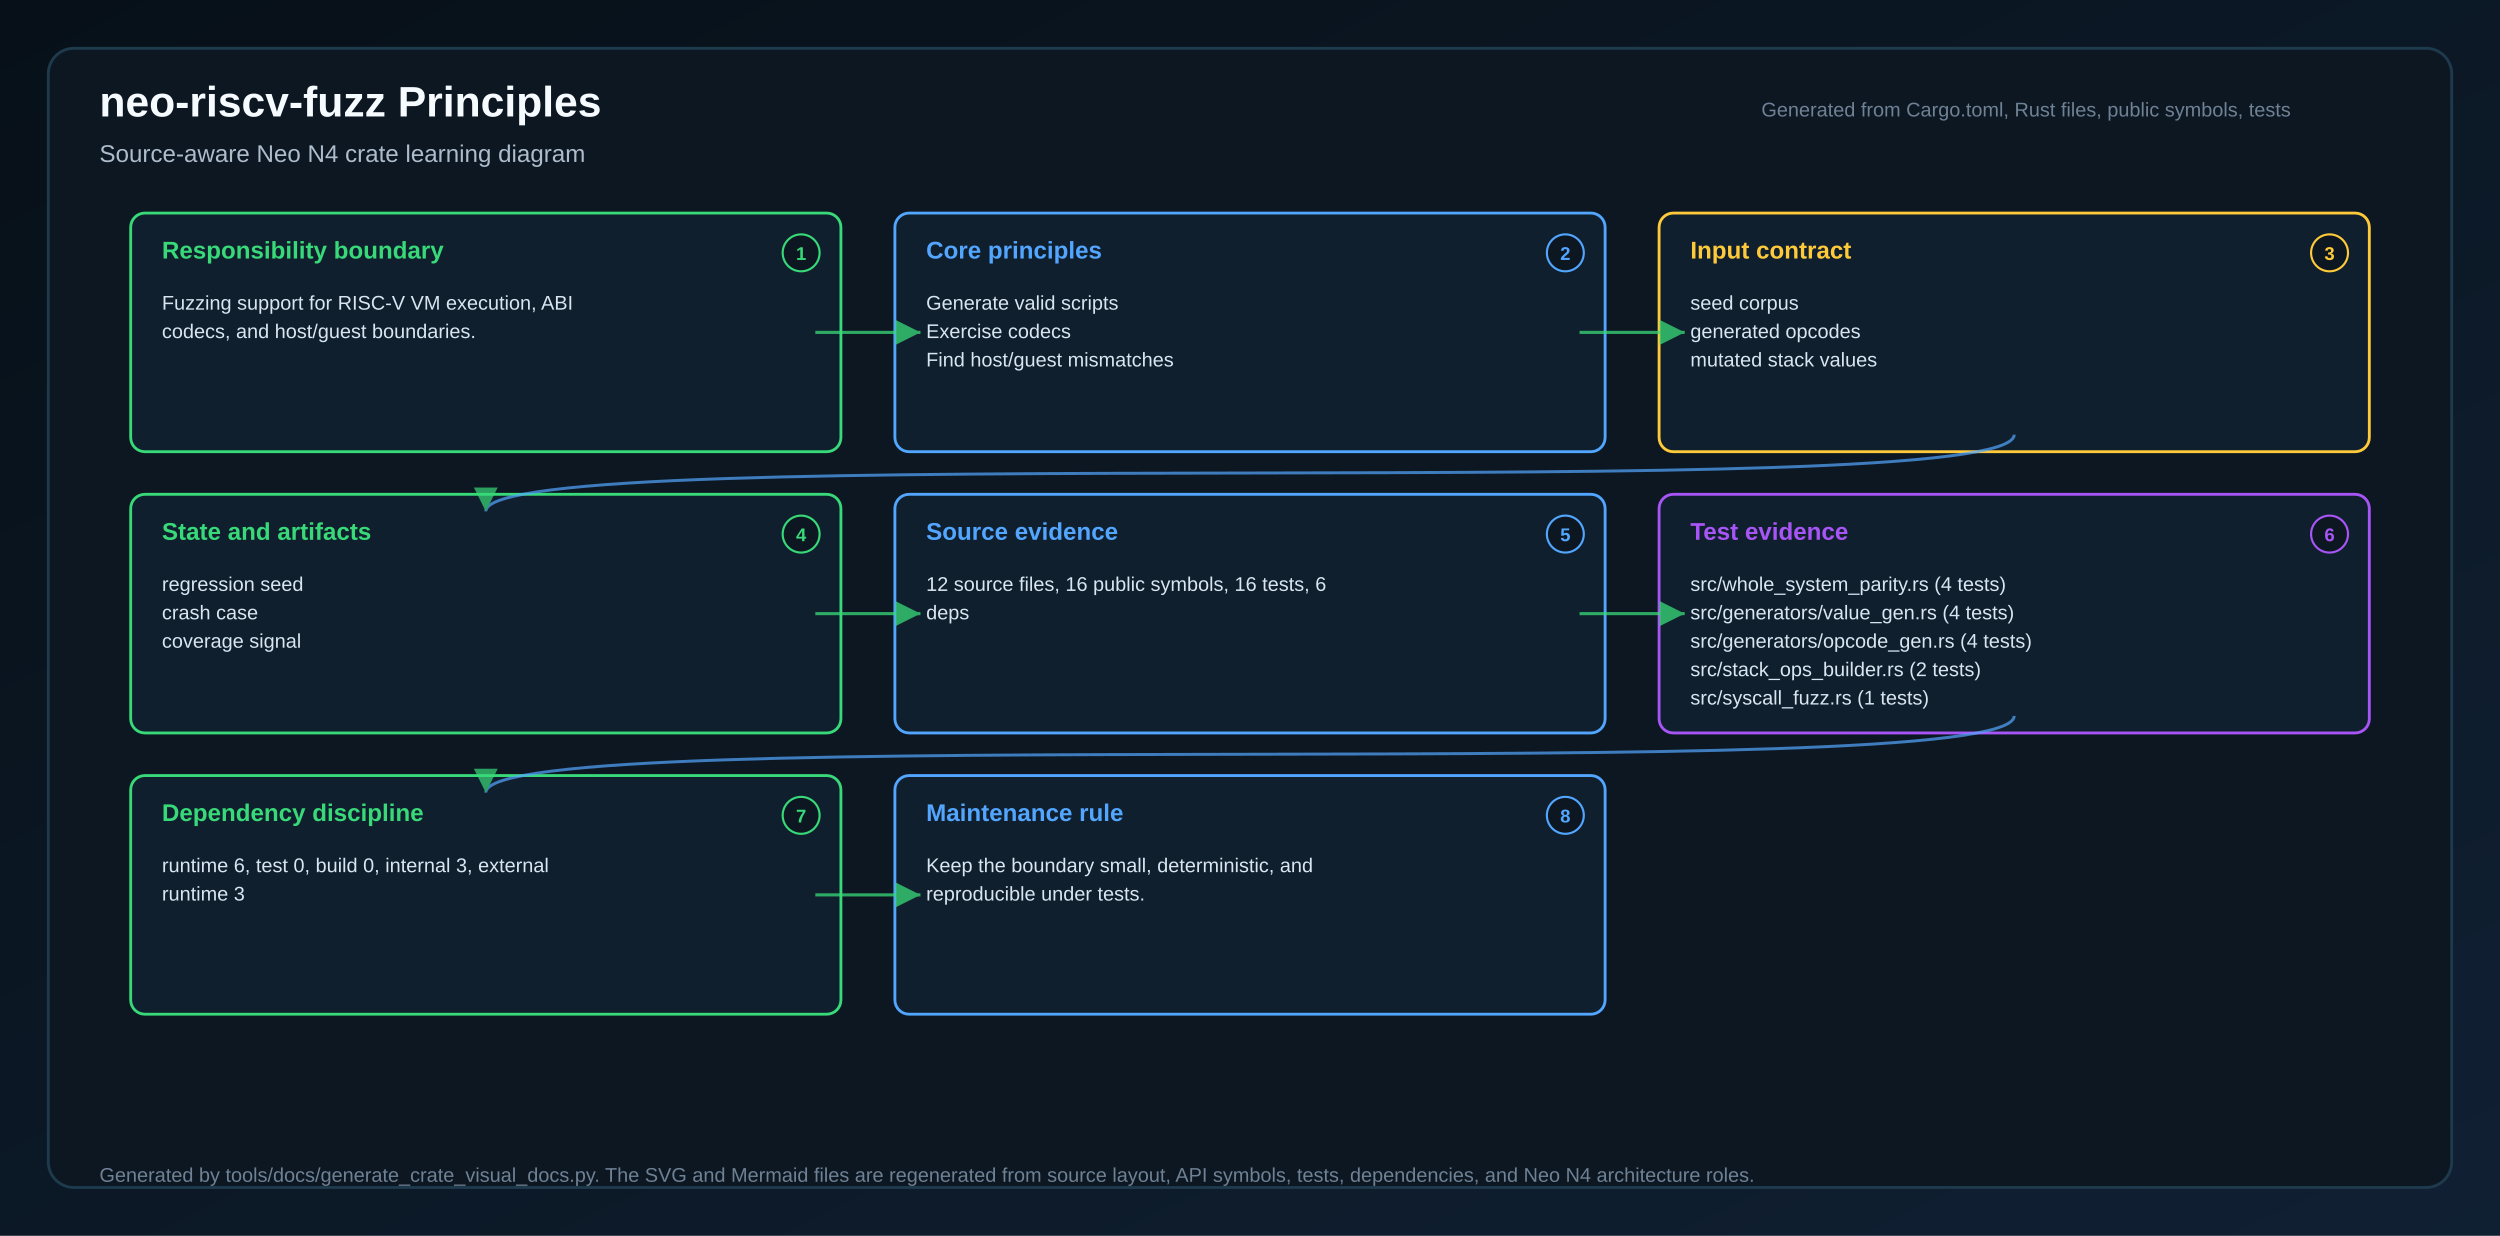
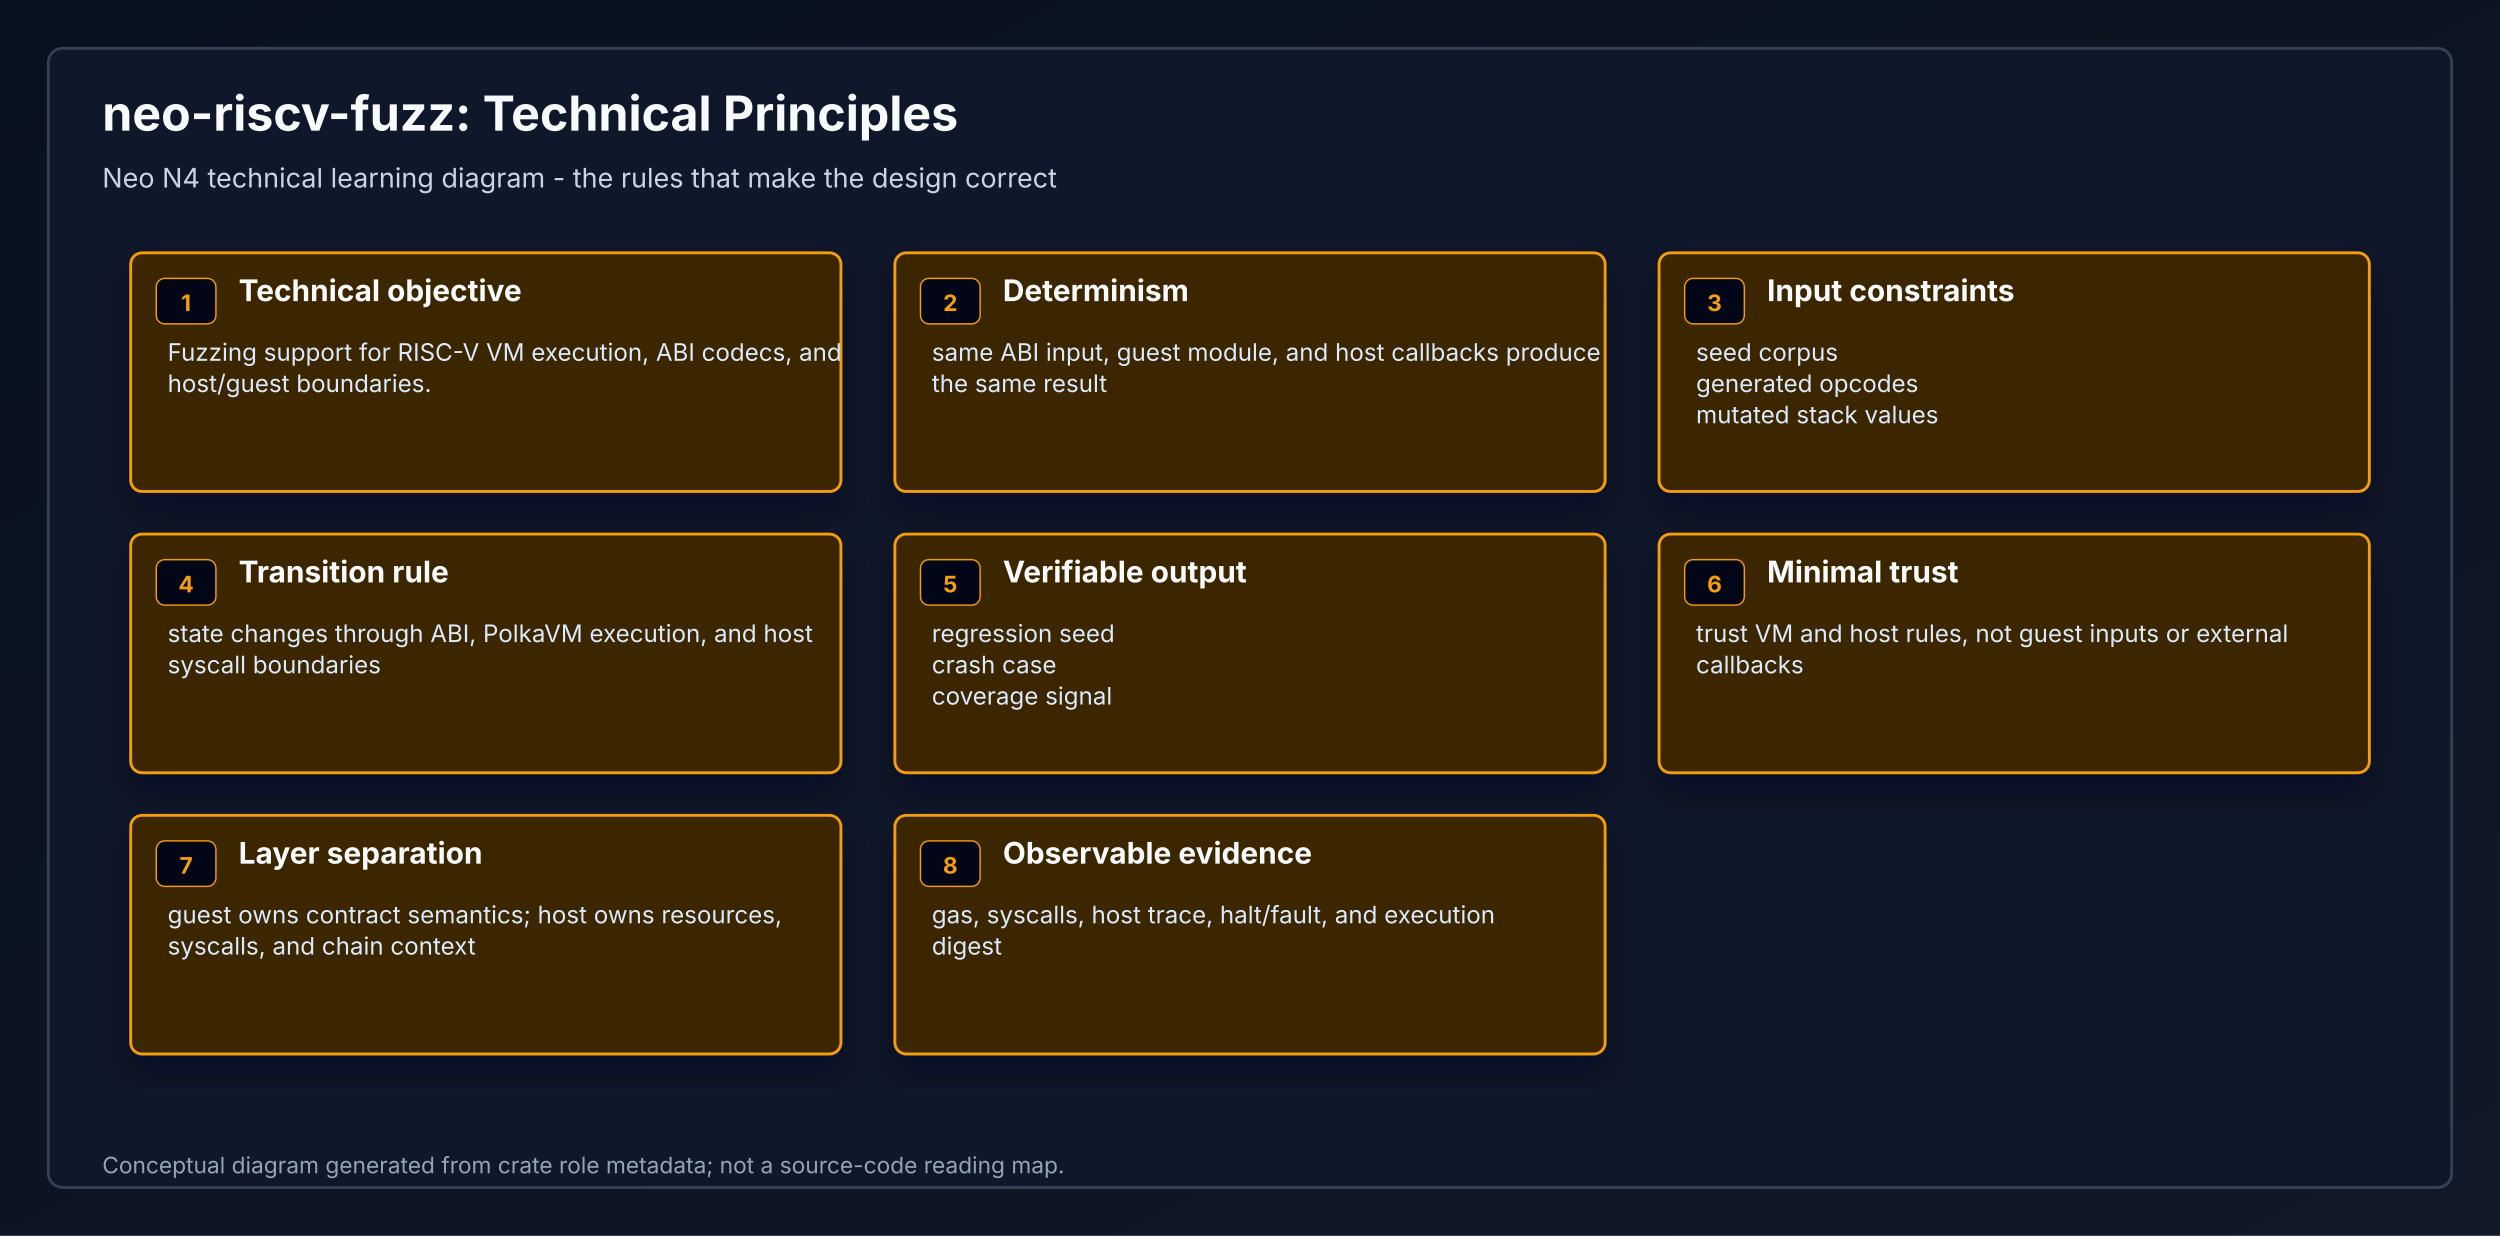
- <svg xmlns="http://www.w3.org/2000/svg" width="1760" height="870" viewBox="0 0 1760 870" role="img" aria-label="neo-riscv-fuzz Principles">
+ <svg xmlns="http://www.w3.org/2000/svg" width="1760" height="870" viewBox="0 0 1760 870" role="img" aria-label="neo-riscv-fuzz Technical Principles">
  <defs>
-     <linearGradient id="bg" x1="0" x2="1" y1="0" y2="1">
-       <stop offset="0" stop-color="#071018" />
-       <stop offset="1" stop-color="#102033" />
+     <linearGradient id="bg" x1="0" y1="0" x2="1" y2="1">
+       <stop offset="0%" stop-color="#08111f" />
+       <stop offset="100%" stop-color="#111827" />
    </linearGradient>
-     <marker id="arrow" markerWidth="12" markerHeight="12" refX="10" refY="6" orient="auto">
-       <path d="M2,2 L10,6 L2,10 Z" fill="#38d978" />
-     </marker>
+     <filter id="shadow" x="-15%" y="-15%" width="130%" height="130%">
+       <feDropShadow dx="0" dy="14" stdDeviation="12" flood-color="#020617" flood-opacity="0.42" />
+     </filter>
  </defs>
-   <rect x="0" y="0" width="1760" height="870" fill="url(#bg)" />
-   <rect x="34" y="34" width="1692" height="802" rx="18" fill="#0c1722" stroke="#1e3a4d" stroke-width="2" />
-   <text x="70" y="82" fill="#f6fbff" font-size="30" font-family="Segoe UI, Arial, sans-serif" font-weight="700">neo-riscv-fuzz Principles</text>
-   <text x="70" y="114" fill="#aebdcc" font-size="17" font-family="Segoe UI, Arial, sans-serif">Source-aware Neo N4 crate learning diagram</text>
-   <text x="1240" y="82" fill="#6f8194" font-size="14" font-family="Segoe UI, Arial, sans-serif">Generated from Cargo.toml, Rust files, public symbols, tests</text>
-   <rect x="92" y="150" width="500" height="168" rx="10" fill="#101f2d" stroke="#38d978" stroke-width="2" />
-   <circle cx="564" cy="178" r="13" fill="#0c1722" stroke="#38d978" stroke-width="1.5" />
-   <text x="564" y="183" text-anchor="middle" fill="#38d978" font-size="13" font-family="Segoe UI, Arial, sans-serif" font-weight="700">1</text>
-   <text x="114" y="182" fill="#38d978" font-size="17" font-family="Segoe UI, Arial, sans-serif" font-weight="700">Responsibility boundary</text>
-   <text x="114" y="218" fill="#d9e6f2" font-size="14" font-family="Segoe UI, Arial, sans-serif">Fuzzing support for RISC-V VM execution, ABI</text>
-   <text x="114" y="238" fill="#d9e6f2" font-size="14" font-family="Segoe UI, Arial, sans-serif">codecs, and host/guest boundaries.</text>
-   <rect x="630" y="150" width="500" height="168" rx="10" fill="#101f2d" stroke="#52a6ff" stroke-width="2" />
-   <circle cx="1102" cy="178" r="13" fill="#0c1722" stroke="#52a6ff" stroke-width="1.5" />
-   <text x="1102" y="183" text-anchor="middle" fill="#52a6ff" font-size="13" font-family="Segoe UI, Arial, sans-serif" font-weight="700">2</text>
-   <text x="652" y="182" fill="#52a6ff" font-size="17" font-family="Segoe UI, Arial, sans-serif" font-weight="700">Core principles</text>
-   <text x="652" y="218" fill="#d9e6f2" font-size="14" font-family="Segoe UI, Arial, sans-serif">Generate valid scripts</text>
-   <text x="652" y="238" fill="#d9e6f2" font-size="14" font-family="Segoe UI, Arial, sans-serif">Exercise codecs</text>
-   <text x="652" y="258" fill="#d9e6f2" font-size="14" font-family="Segoe UI, Arial, sans-serif">Find host/guest mismatches</text>
-   <rect x="1168" y="150" width="500" height="168" rx="10" fill="#101f2d" stroke="#ffca3a" stroke-width="2" />
-   <circle cx="1640" cy="178" r="13" fill="#0c1722" stroke="#ffca3a" stroke-width="1.5" />
-   <text x="1640" y="183" text-anchor="middle" fill="#ffca3a" font-size="13" font-family="Segoe UI, Arial, sans-serif" font-weight="700">3</text>
-   <text x="1190" y="182" fill="#ffca3a" font-size="17" font-family="Segoe UI, Arial, sans-serif" font-weight="700">Input contract</text>
-   <text x="1190" y="218" fill="#d9e6f2" font-size="14" font-family="Segoe UI, Arial, sans-serif">seed corpus</text>
-   <text x="1190" y="238" fill="#d9e6f2" font-size="14" font-family="Segoe UI, Arial, sans-serif">generated opcodes</text>
-   <text x="1190" y="258" fill="#d9e6f2" font-size="14" font-family="Segoe UI, Arial, sans-serif">mutated stack values</text>
-   <rect x="92" y="348" width="500" height="168" rx="10" fill="#101f2d" stroke="#38d978" stroke-width="2" />
-   <circle cx="564" cy="376" r="13" fill="#0c1722" stroke="#38d978" stroke-width="1.5" />
-   <text x="564" y="381" text-anchor="middle" fill="#38d978" font-size="13" font-family="Segoe UI, Arial, sans-serif" font-weight="700">4</text>
-   <text x="114" y="380" fill="#38d978" font-size="17" font-family="Segoe UI, Arial, sans-serif" font-weight="700">State and artifacts</text>
-   <text x="114" y="416" fill="#d9e6f2" font-size="14" font-family="Segoe UI, Arial, sans-serif">regression seed</text>
-   <text x="114" y="436" fill="#d9e6f2" font-size="14" font-family="Segoe UI, Arial, sans-serif">crash case</text>
-   <text x="114" y="456" fill="#d9e6f2" font-size="14" font-family="Segoe UI, Arial, sans-serif">coverage signal</text>
-   <rect x="630" y="348" width="500" height="168" rx="10" fill="#101f2d" stroke="#52a6ff" stroke-width="2" />
-   <circle cx="1102" cy="376" r="13" fill="#0c1722" stroke="#52a6ff" stroke-width="1.5" />
-   <text x="1102" y="381" text-anchor="middle" fill="#52a6ff" font-size="13" font-family="Segoe UI, Arial, sans-serif" font-weight="700">5</text>
-   <text x="652" y="380" fill="#52a6ff" font-size="17" font-family="Segoe UI, Arial, sans-serif" font-weight="700">Source evidence</text>
-   <text x="652" y="416" fill="#d9e6f2" font-size="14" font-family="Segoe UI, Arial, sans-serif">12 source files, 16 public symbols, 16 tests, 6</text>
-   <text x="652" y="436" fill="#d9e6f2" font-size="14" font-family="Segoe UI, Arial, sans-serif">deps</text>
-   <rect x="1168" y="348" width="500" height="168" rx="10" fill="#101f2d" stroke="#a855f7" stroke-width="2" />
-   <circle cx="1640" cy="376" r="13" fill="#0c1722" stroke="#a855f7" stroke-width="1.5" />
-   <text x="1640" y="381" text-anchor="middle" fill="#a855f7" font-size="13" font-family="Segoe UI, Arial, sans-serif" font-weight="700">6</text>
-   <text x="1190" y="380" fill="#a855f7" font-size="17" font-family="Segoe UI, Arial, sans-serif" font-weight="700">Test evidence</text>
-   <text x="1190" y="416" fill="#d9e6f2" font-size="14" font-family="Segoe UI, Arial, sans-serif">src/whole_system_parity.rs (4 tests)</text>
-   <text x="1190" y="436" fill="#d9e6f2" font-size="14" font-family="Segoe UI, Arial, sans-serif">src/generators/value_gen.rs (4 tests)</text>
-   <text x="1190" y="456" fill="#d9e6f2" font-size="14" font-family="Segoe UI, Arial, sans-serif">src/generators/opcode_gen.rs (4 tests)</text>
-   <text x="1190" y="476" fill="#d9e6f2" font-size="14" font-family="Segoe UI, Arial, sans-serif">src/stack_ops_builder.rs (2 tests)</text>
-   <text x="1190" y="496" fill="#d9e6f2" font-size="14" font-family="Segoe UI, Arial, sans-serif">src/syscall_fuzz.rs (1 tests)</text>
-   <rect x="92" y="546" width="500" height="168" rx="10" fill="#101f2d" stroke="#38d978" stroke-width="2" />
-   <circle cx="564" cy="574" r="13" fill="#0c1722" stroke="#38d978" stroke-width="1.5" />
-   <text x="564" y="579" text-anchor="middle" fill="#38d978" font-size="13" font-family="Segoe UI, Arial, sans-serif" font-weight="700">7</text>
-   <text x="114" y="578" fill="#38d978" font-size="17" font-family="Segoe UI, Arial, sans-serif" font-weight="700">Dependency discipline</text>
-   <text x="114" y="614" fill="#d9e6f2" font-size="14" font-family="Segoe UI, Arial, sans-serif">runtime 6, test 0, build 0, internal 3, external</text>
-   <text x="114" y="634" fill="#d9e6f2" font-size="14" font-family="Segoe UI, Arial, sans-serif">runtime 3</text>
-   <rect x="630" y="546" width="500" height="168" rx="10" fill="#101f2d" stroke="#52a6ff" stroke-width="2" />
-   <circle cx="1102" cy="574" r="13" fill="#0c1722" stroke="#52a6ff" stroke-width="1.5" />
-   <text x="1102" y="579" text-anchor="middle" fill="#52a6ff" font-size="13" font-family="Segoe UI, Arial, sans-serif" font-weight="700">8</text>
-   <text x="652" y="578" fill="#52a6ff" font-size="17" font-family="Segoe UI, Arial, sans-serif" font-weight="700">Maintenance rule</text>
-   <text x="652" y="614" fill="#d9e6f2" font-size="14" font-family="Segoe UI, Arial, sans-serif">Keep the boundary small, deterministic, and</text>
-   <text x="652" y="634" fill="#d9e6f2" font-size="14" font-family="Segoe UI, Arial, sans-serif">reproducible under tests.</text>
-   <line x1="574" y1="234" x2="648" y2="234" stroke="#38d978" stroke-width="2.2" marker-end="url(#arrow)" opacity="0.75" />
-   <line x1="1112" y1="234" x2="1186" y2="234" stroke="#38d978" stroke-width="2.2" marker-end="url(#arrow)" opacity="0.75" />
-   <line x1="574" y1="432" x2="648" y2="432" stroke="#38d978" stroke-width="2.2" marker-end="url(#arrow)" opacity="0.75" />
-   <line x1="1112" y1="432" x2="1186" y2="432" stroke="#38d978" stroke-width="2.2" marker-end="url(#arrow)" opacity="0.75" />
-   <line x1="574" y1="630" x2="648" y2="630" stroke="#38d978" stroke-width="2.2" marker-end="url(#arrow)" opacity="0.75" />
-   <path d="M1418 306 C1418 358, 342 308, 342 360" stroke="#52a6ff" stroke-width="2.1" fill="none" marker-end="url(#arrow)" opacity="0.7" />
-   <path d="M1418 504 C1418 556, 342 506, 342 558" stroke="#52a6ff" stroke-width="2.1" fill="none" marker-end="url(#arrow)" opacity="0.7" />
-   <text x="70" y="832" fill="#6f8194" font-size="14" font-family="Segoe UI, Arial, sans-serif">Generated by tools/docs/generate_crate_visual_docs.py. The SVG and Mermaid files are regenerated from source layout, API symbols, tests, dependencies, and Neo N4 architecture roles.</text>
+   <rect width="1760" height="100%" fill="url(#bg)" />
+   <rect x="34" y="34" width="1692" height="802" rx="10" fill="#0f172a" stroke="#334155" stroke-width="2" />
+   <text x="72" y="92" fill="#f8fafc" font-family="Inter,Segoe UI,Arial,sans-serif" font-size="34" font-weight="700">neo-riscv-fuzz: Technical Principles</text>
+   <text x="72" y="132" fill="#cbd5e1" font-family="Inter,Segoe UI,Arial,sans-serif" font-size="19">Neo N4 technical learning diagram - the rules that make the design correct</text>
+   <rect x="92" y="178" width="500" height="168" rx="8" fill="#3a2500" stroke="#f59e0b" stroke-width="2" filter="url(#shadow)" />
+   <rect x="110" y="196" width="42" height="32" rx="6" fill="#020617" stroke="#f59e0b" stroke-width="1" />
+   <text x="131" y="219" text-anchor="middle" fill="#f59e0b" font-family="Inter,Segoe UI,Arial,sans-serif" font-size="16" font-weight="700">1</text>
+   <text x="168" y="212" fill="#f8fafc" font-family="Inter,Segoe UI,Arial,sans-serif" font-size="21" font-weight="700">Technical objective</text>
+   <text x="118" y="254" fill="#dbeafe" font-family="Inter,Segoe UI,Arial,sans-serif" font-size="17">Fuzzing support for RISC-V VM execution, ABI codecs, and</text>
+   <text x="118" y="276" fill="#dbeafe" font-family="Inter,Segoe UI,Arial,sans-serif" font-size="17">host/guest boundaries.</text>
+   <rect x="630" y="178" width="500" height="168" rx="8" fill="#3a2500" stroke="#f59e0b" stroke-width="2" filter="url(#shadow)" />
+   <rect x="648" y="196" width="42" height="32" rx="6" fill="#020617" stroke="#f59e0b" stroke-width="1" />
+   <text x="669" y="219" text-anchor="middle" fill="#f59e0b" font-family="Inter,Segoe UI,Arial,sans-serif" font-size="16" font-weight="700">2</text>
+   <text x="706" y="212" fill="#f8fafc" font-family="Inter,Segoe UI,Arial,sans-serif" font-size="21" font-weight="700">Determinism</text>
+   <text x="656" y="254" fill="#dbeafe" font-family="Inter,Segoe UI,Arial,sans-serif" font-size="17">same ABI input, guest module, and host callbacks produce</text>
+   <text x="656" y="276" fill="#dbeafe" font-family="Inter,Segoe UI,Arial,sans-serif" font-size="17">the same result</text>
+   <rect x="1168" y="178" width="500" height="168" rx="8" fill="#3a2500" stroke="#f59e0b" stroke-width="2" filter="url(#shadow)" />
+   <rect x="1186" y="196" width="42" height="32" rx="6" fill="#020617" stroke="#f59e0b" stroke-width="1" />
+   <text x="1207" y="219" text-anchor="middle" fill="#f59e0b" font-family="Inter,Segoe UI,Arial,sans-serif" font-size="16" font-weight="700">3</text>
+   <text x="1244" y="212" fill="#f8fafc" font-family="Inter,Segoe UI,Arial,sans-serif" font-size="21" font-weight="700">Input constraints</text>
+   <text x="1194" y="254" fill="#dbeafe" font-family="Inter,Segoe UI,Arial,sans-serif" font-size="17">seed corpus</text>
+   <text x="1194" y="276" fill="#dbeafe" font-family="Inter,Segoe UI,Arial,sans-serif" font-size="17">generated opcodes</text>
+   <text x="1194" y="298" fill="#dbeafe" font-family="Inter,Segoe UI,Arial,sans-serif" font-size="17">mutated stack values</text>
+   <rect x="92" y="376" width="500" height="168" rx="8" fill="#3a2500" stroke="#f59e0b" stroke-width="2" filter="url(#shadow)" />
+   <rect x="110" y="394" width="42" height="32" rx="6" fill="#020617" stroke="#f59e0b" stroke-width="1" />
+   <text x="131" y="417" text-anchor="middle" fill="#f59e0b" font-family="Inter,Segoe UI,Arial,sans-serif" font-size="16" font-weight="700">4</text>
+   <text x="168" y="410" fill="#f8fafc" font-family="Inter,Segoe UI,Arial,sans-serif" font-size="21" font-weight="700">Transition rule</text>
+   <text x="118" y="452" fill="#dbeafe" font-family="Inter,Segoe UI,Arial,sans-serif" font-size="17">state changes through ABI, PolkaVM execution, and host</text>
+   <text x="118" y="474" fill="#dbeafe" font-family="Inter,Segoe UI,Arial,sans-serif" font-size="17">syscall boundaries</text>
+   <rect x="630" y="376" width="500" height="168" rx="8" fill="#3a2500" stroke="#f59e0b" stroke-width="2" filter="url(#shadow)" />
+   <rect x="648" y="394" width="42" height="32" rx="6" fill="#020617" stroke="#f59e0b" stroke-width="1" />
+   <text x="669" y="417" text-anchor="middle" fill="#f59e0b" font-family="Inter,Segoe UI,Arial,sans-serif" font-size="16" font-weight="700">5</text>
+   <text x="706" y="410" fill="#f8fafc" font-family="Inter,Segoe UI,Arial,sans-serif" font-size="21" font-weight="700">Verifiable output</text>
+   <text x="656" y="452" fill="#dbeafe" font-family="Inter,Segoe UI,Arial,sans-serif" font-size="17">regression seed</text>
+   <text x="656" y="474" fill="#dbeafe" font-family="Inter,Segoe UI,Arial,sans-serif" font-size="17">crash case</text>
+   <text x="656" y="496" fill="#dbeafe" font-family="Inter,Segoe UI,Arial,sans-serif" font-size="17">coverage signal</text>
+   <rect x="1168" y="376" width="500" height="168" rx="8" fill="#3a2500" stroke="#f59e0b" stroke-width="2" filter="url(#shadow)" />
+   <rect x="1186" y="394" width="42" height="32" rx="6" fill="#020617" stroke="#f59e0b" stroke-width="1" />
+   <text x="1207" y="417" text-anchor="middle" fill="#f59e0b" font-family="Inter,Segoe UI,Arial,sans-serif" font-size="16" font-weight="700">6</text>
+   <text x="1244" y="410" fill="#f8fafc" font-family="Inter,Segoe UI,Arial,sans-serif" font-size="21" font-weight="700">Minimal trust</text>
+   <text x="1194" y="452" fill="#dbeafe" font-family="Inter,Segoe UI,Arial,sans-serif" font-size="17">trust VM and host rules, not guest inputs or external</text>
+   <text x="1194" y="474" fill="#dbeafe" font-family="Inter,Segoe UI,Arial,sans-serif" font-size="17">callbacks</text>
+   <rect x="92" y="574" width="500" height="168" rx="8" fill="#3a2500" stroke="#f59e0b" stroke-width="2" filter="url(#shadow)" />
+   <rect x="110" y="592" width="42" height="32" rx="6" fill="#020617" stroke="#f59e0b" stroke-width="1" />
+   <text x="131" y="615" text-anchor="middle" fill="#f59e0b" font-family="Inter,Segoe UI,Arial,sans-serif" font-size="16" font-weight="700">7</text>
+   <text x="168" y="608" fill="#f8fafc" font-family="Inter,Segoe UI,Arial,sans-serif" font-size="21" font-weight="700">Layer separation</text>
+   <text x="118" y="650" fill="#dbeafe" font-family="Inter,Segoe UI,Arial,sans-serif" font-size="17">guest owns contract semantics; host owns resources,</text>
+   <text x="118" y="672" fill="#dbeafe" font-family="Inter,Segoe UI,Arial,sans-serif" font-size="17">syscalls, and chain context</text>
+   <rect x="630" y="574" width="500" height="168" rx="8" fill="#3a2500" stroke="#f59e0b" stroke-width="2" filter="url(#shadow)" />
+   <rect x="648" y="592" width="42" height="32" rx="6" fill="#020617" stroke="#f59e0b" stroke-width="1" />
+   <text x="669" y="615" text-anchor="middle" fill="#f59e0b" font-family="Inter,Segoe UI,Arial,sans-serif" font-size="16" font-weight="700">8</text>
+   <text x="706" y="608" fill="#f8fafc" font-family="Inter,Segoe UI,Arial,sans-serif" font-size="21" font-weight="700">Observable evidence</text>
+   <text x="656" y="650" fill="#dbeafe" font-family="Inter,Segoe UI,Arial,sans-serif" font-size="17">gas, syscalls, host trace, halt/fault, and execution</text>
+   <text x="656" y="672" fill="#dbeafe" font-family="Inter,Segoe UI,Arial,sans-serif" font-size="17">digest</text>
+   <text x="72" y="826" fill="#94a3b8" font-family="Inter,Segoe UI,Arial,sans-serif" font-size="16">Conceptual diagram generated from crate role metadata; not a source-code reading map.</text>
</svg>
